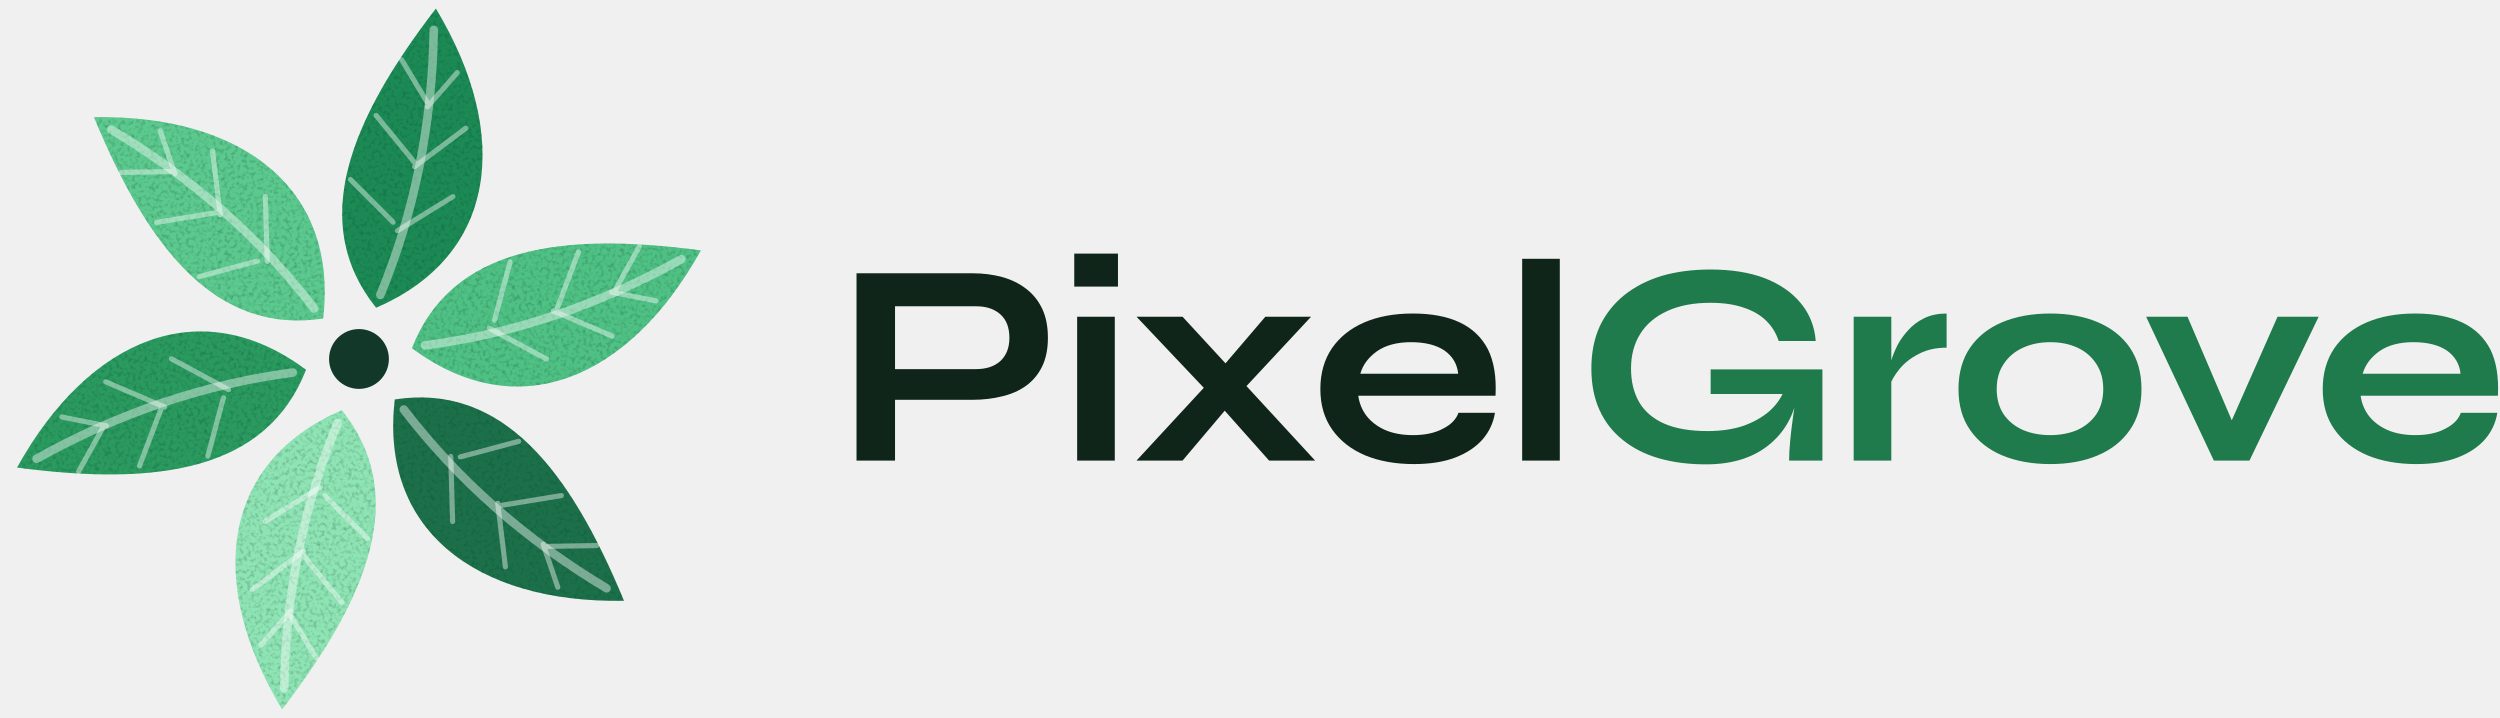
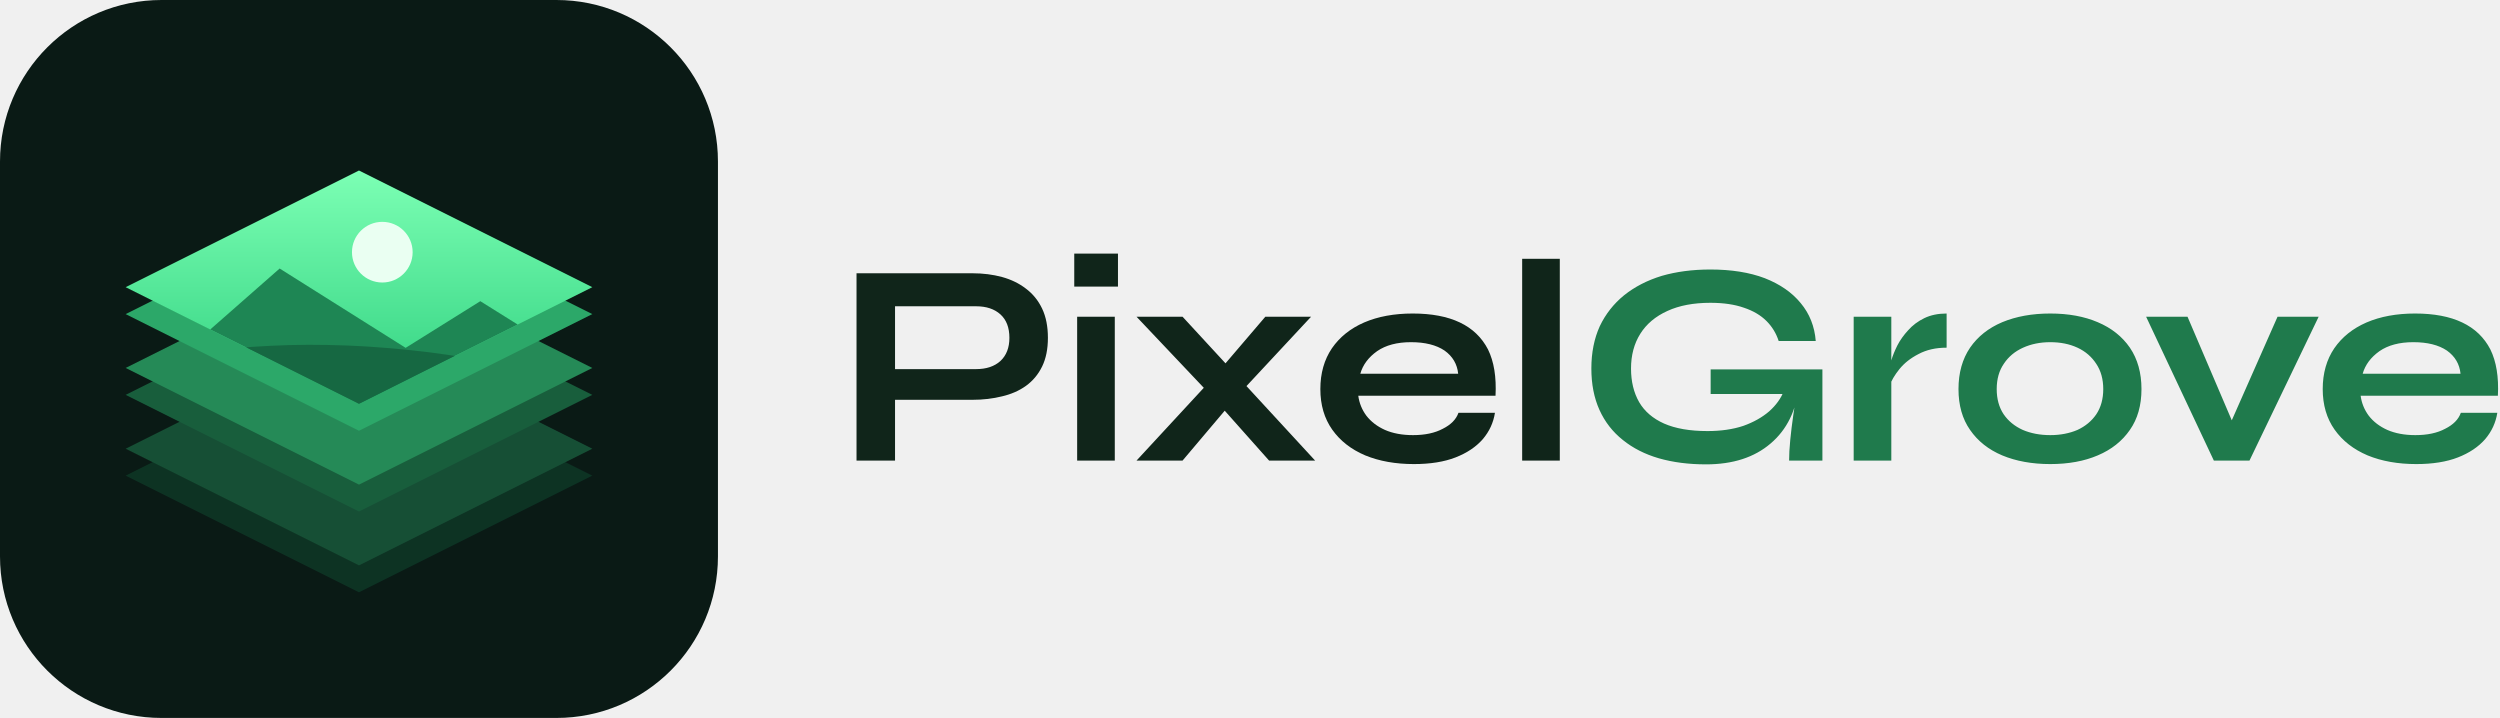
- <svg xmlns="http://www.w3.org/2000/svg" xmlns:xlink="http://www.w3.org/1999/xlink" width="585" height="168" viewBox="0 0 585 168">
-   <svg width="168" height="168" viewBox="-84 -84 168 168">
+ <svg xmlns="http://www.w3.org/2000/svg" width="585" height="168" viewBox="0 0 585 168">
+   <svg width="168" height="168" viewBox="14 14 80 80">
    <defs>
-       <filter id="grain" x="0" y="0" width="1" height="1">
-         <feTurbulence type="fractalNoise" baseFrequency="1.1" numOctaves="2" seed="7" result="noise" />
-         <feColorMatrix in="noise" type="matrix" values="0 0 0 0 0  0 0 0 0 0.08  0 0 0 0 0.04  1.1 0 0 0 -0.5" result="speckle" />
-         <feComposite in="speckle" in2="SourceGraphic" operator="in" result="grain" />
-         <feMerge>
-           <feMergeNode in="SourceGraphic" />
-           <feMergeNode in="grain" />
-         </feMerge>
-       </filter>
-       <g id="leaf">
-         <path d="M4-12C32-24 36-52 18-82C-2-56-12-32 4-12Z" filter="url(#grain)" />
-         <g fill="none" stroke="#fff" stroke-opacity=".42" stroke-linecap="round">
-           <path d="M5-15Q17-44 17.5-77" stroke-width="2" />
-           <path d="M9-30L22-38M13-45L25-54M16-59L23-67M8-32L-2-42M13-46L4-57M16-60L10-70" stroke-width="1.2" />
-         </g>
-       </g>
+       <linearGradient id="sky-light" x1="0" y1="33" x2="0" y2="59" gradientUnits="userSpaceOnUse">
+         <stop offset="0" stop-color="#7cffb4" />
+         <stop offset="1" stop-color="#2fd07f" />
+       </linearGradient>
    </defs>
-     <use xlink:href="#leaf" fill="#1f8a55" />
-     <use xlink:href="#leaf" fill="#4fc184" transform="rotate(60)" />
-     <use xlink:href="#leaf" fill="#1f6f4a" transform="rotate(120)" />
-     <use xlink:href="#leaf" fill="#8ee4b4" transform="rotate(180)" />
-     <use xlink:href="#leaf" fill="#2a9a5e" transform="rotate(240)" />
-     <use xlink:href="#leaf" fill="#5cc98e" transform="rotate(300)" />
-     <circle r="7" fill="#12382a" />
+     <rect id="tile" x="14" y="14" width="80" height="80" rx="18" fill="#0a1a15" />
+     <path d="M54 54L80 67L54 80L28 67Z" fill="#0d3323" />
+     <path d="M54 51L80 64L54 77L28 64Z" fill="#164f35" />
+     <path d="M54 45L80 58L54 71L28 58Z" fill="#185e3c" />
+     <path d="M54 42L80 55L54 68L28 55Z" fill="#258a57" />
+     <path d="M54 36L80 49L54 62L28 49Z" fill="#2ca869" />
+     <path d="M54 33L80 46L54 59L28 46Z" fill="url(#sky-light)" />
+     <circle cx="56.6" cy="42.1" r="3.38" fill="#eafff2" />
+     <path d="M54 59L37.43 50.71L45.16 43.92L59.2 52.76L67.52 47.56L71.68 50.16Z" fill="#1e8654" />
+     <path d="M41.42 52.71L42.09 52.65L44.18 52.53L46.28 52.45L48.4 52.42L50.54 52.44L52.7 52.5L54.88 52.61L57.07 52.77L59.28 52.97L61.51 53.22L63.76 53.52L64.68 53.66L54 59Z" fill="#166842" />
  </svg>
  <svg x="200" y="59" width="385" height="50" viewBox="70 -70 5680 738">
    <path fill="#10251a" d="M192 440V334H488Q541 334 572 306Q603 277 603 226Q603 173 572 145Q541 117 488 117H208V650H75V3H476Q530 3 578 16Q625 29 660 56Q696 83 716 125Q736 167 736 226Q736 284 716 325Q696 366 660 392Q625 417 578 428Q530 440 476 440ZM978 -65V49H827V-65ZM837 153H967V650H837ZM1645 153 1387 430 1201 650H1042L1311 359L1487 153ZM1042 153H1201L1389 357L1659 650H1500L1307 433ZM2154 485H2280Q2272 536 2238 576Q2203 616 2144 639Q2085 662 2000 662Q1905 662 1832 632Q1759 601 1718 543Q1677 485 1677 403Q1677 321 1717 262Q1757 204 1828 173Q1900 142 1996 142Q2094 142 2159 173Q2224 204 2256 266Q2287 329 2282 426H1808Q1813 464 1836 495Q1860 526 1900 544Q1941 562 1997 562Q2059 562 2100 540Q2142 519 2154 485ZM1990 241Q1918 241 1873 272Q1828 304 1815 350H2153Q2148 300 2106 270Q2063 241 1990 241ZM2374 -47H2504V650H2374Z" />
    <path fill="#1f7a4c" d="M3009 663Q2919 663 2846 642Q2774 621 2722 579Q2669 537 2641 475Q2613 413 2613 332Q2613 250 2642 186Q2672 123 2726 79Q2781 35 2856 12Q2932 -10 3024 -10Q3133 -10 3212 20Q3291 51 3336 106Q3382 161 3388 237H3260Q3247 197 3218 168Q3188 138 3140 122Q3092 105 3024 105Q2937 105 2876 133Q2814 161 2782 212Q2750 263 2750 332Q2750 399 2778 448Q2806 496 2864 522Q2923 548 3014 548Q3084 548 3138 530Q3191 511 3227 480Q3263 448 3278 409L3330 390Q3317 519 3232 591Q3148 663 3009 663ZM3296 650Q3296 619 3300 578Q3304 538 3310 496Q3316 455 3321 420H3025V335H3411V650ZM3519 153H3649V650H3519ZM3840 260Q3784 260 3743 282Q3702 303 3677 334Q3652 365 3642 394L3641 339Q3642 327 3649 304Q3656 280 3670 252Q3684 225 3707 200Q3730 174 3763 158Q3796 142 3840 142ZM4198 662Q4104 662 4032 632Q3961 602 3921 544Q3881 487 3881 403Q3881 319 3921 260Q3961 202 4032 172Q4104 142 4198 142Q4292 142 4362 172Q4433 202 4473 260Q4513 319 4513 403Q4513 487 4473 544Q4433 602 4362 632Q4292 662 4198 662ZM4198 562Q4250 562 4292 544Q4333 525 4357 490Q4381 454 4381 403Q4381 352 4357 316Q4333 279 4292 260Q4251 241 4198 241Q4146 241 4104 260Q4062 279 4038 315Q4013 351 4013 403Q4013 454 4037 490Q4061 525 4103 544Q4145 562 4198 562ZM4848 565H4801L4983 153H5125L4886 650H4763L4529 153H4672ZM5616 485H5742Q5734 536 5700 576Q5665 616 5606 639Q5547 662 5462 662Q5367 662 5294 632Q5221 601 5180 543Q5139 485 5139 403Q5139 321 5179 262Q5219 204 5290 173Q5362 142 5458 142Q5556 142 5621 173Q5686 204 5718 266Q5749 329 5744 426H5270Q5275 464 5298 495Q5322 526 5362 544Q5403 562 5459 562Q5521 562 5562 540Q5604 519 5616 485ZM5452 241Q5380 241 5335 272Q5290 304 5277 350H5615Q5610 300 5568 270Q5525 241 5452 241Z" />
  </svg>
</svg>
